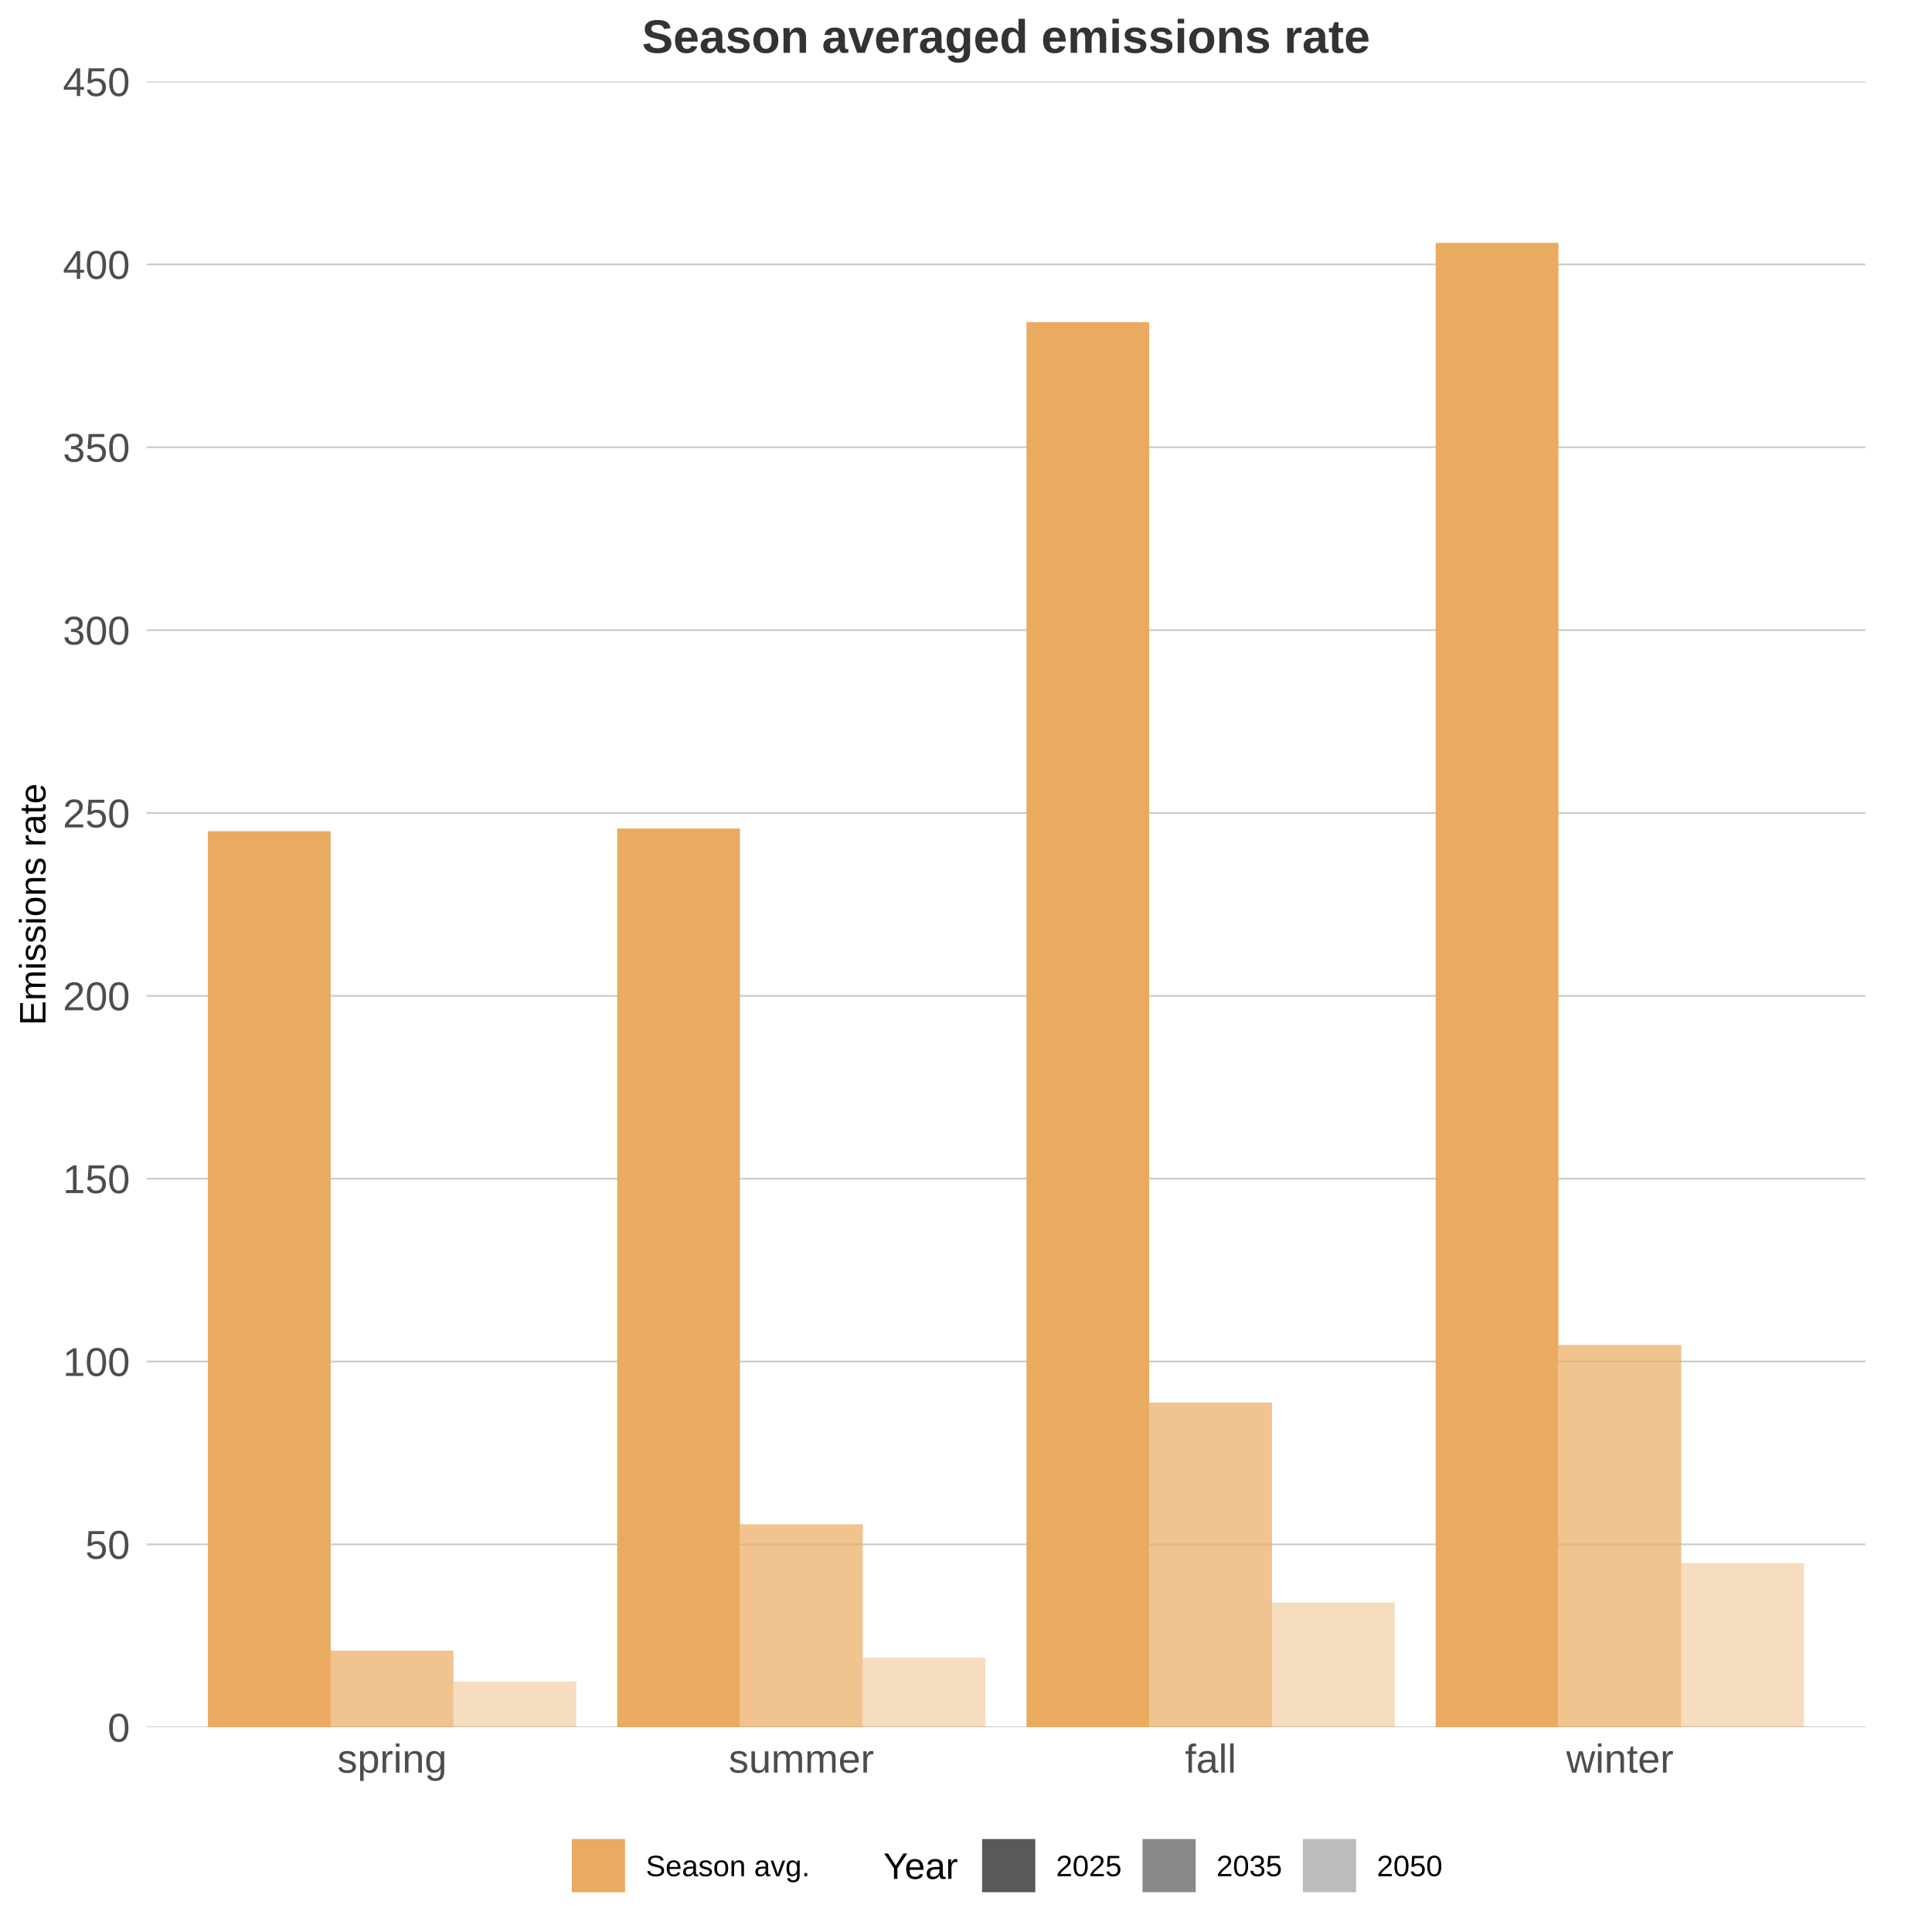
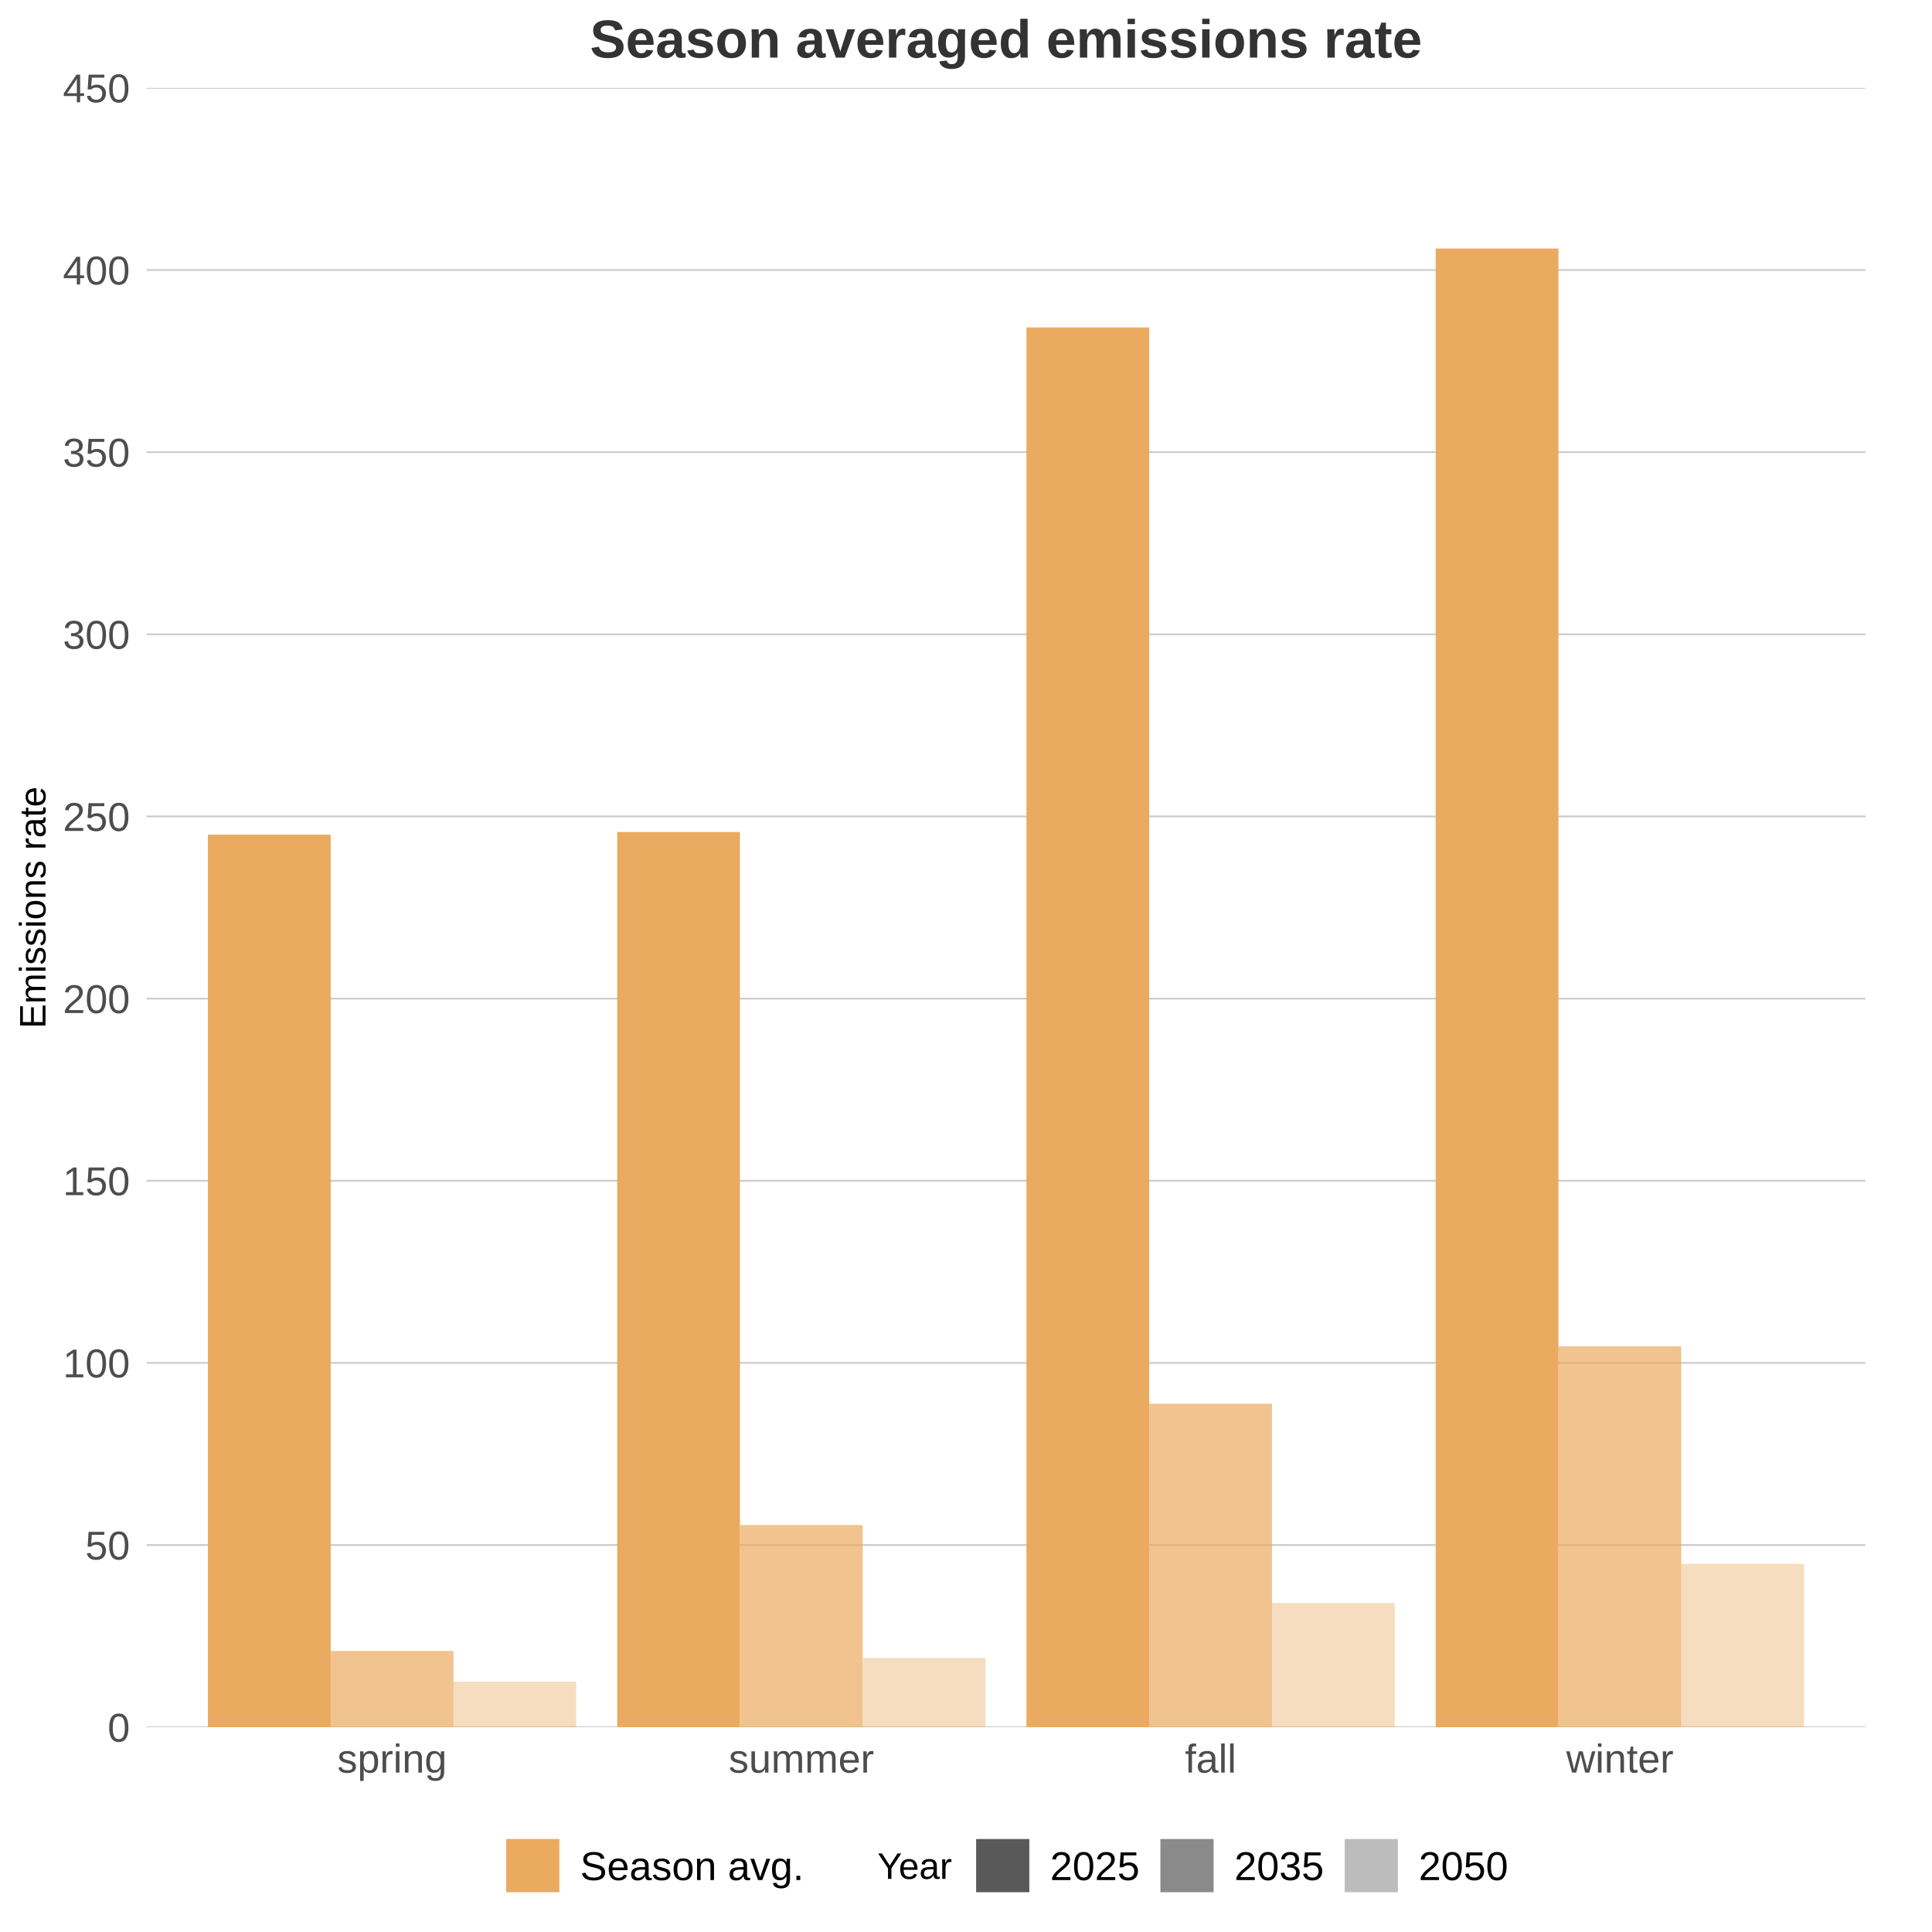
<svg xmlns="http://www.w3.org/2000/svg" class="svglite" width="576.00pt" height="576.00pt" viewBox="0 0 576.00 576.00">
  <defs>
    <style type="text/css">
    .svglite line, .svglite polyline, .svglite polygon, .svglite path, .svglite rect, .svglite circle {
      fill: none;
      stroke: #000000;
      stroke-linecap: round;
      stroke-linejoin: round;
      stroke-miterlimit: 10.00;
    }
    .svglite text {
      white-space: pre;
    }
  </style>
  </defs>
  <rect width="100%" height="100%" style="stroke: none; fill: #FFFFFF;" />
  <defs>
    <clipPath id="cpMC4wMHw1NzYuMDB8MC4wMHw1NzYuMDA=">
      <rect x="0.00" y="0.00" width="576.00" height="576.00" />
    </clipPath>
  </defs>
  <g clip-path="url(#cpMC4wMHw1NzYuMDB8MC4wMHw1NzYuMDA=)">
    <rect x="0.00" y="0.00" width="576.00" height="576.00" style="stroke-width: 1.07; stroke: none; fill: #FFFFFF;" />
  </g>
  <defs>
-     <clipPath id="cpNDMuNjl8NTU2LjE2fDI0LjMyfDUxNC45NA==">
-       <rect x="43.69" y="24.32" width="512.47" height="490.62" />
+     <clipPath id="cpNDMuNjl8NTU2LjE2fDI2LjIwfDUxNC45NA==">
+       <rect x="43.69" y="26.20" width="512.47" height="488.74" />
    </clipPath>
  </defs>
-   <g clip-path="url(#cpNDMuNjl8NTU2LjE2fDI0LjMyfDUxNC45NA==)">
+   <g clip-path="url(#cpNDMuNjl8NTU2LjE2fDI2LjIwfDUxNC45NA==)">
    <polyline points="43.69,514.94 556.16,514.94 " style="stroke-width: 0.53; stroke: #CCCCCC; stroke-linecap: butt;" />
-     <polyline points="43.69,460.43 556.16,460.43 " style="stroke-width: 0.53; stroke: #CCCCCC; stroke-linecap: butt;" />
-     <polyline points="43.69,405.91 556.16,405.91 " style="stroke-width: 0.53; stroke: #CCCCCC; stroke-linecap: butt;" />
-     <polyline points="43.69,351.40 556.16,351.40 " style="stroke-width: 0.53; stroke: #CCCCCC; stroke-linecap: butt;" />
-     <polyline points="43.69,296.89 556.16,296.89 " style="stroke-width: 0.53; stroke: #CCCCCC; stroke-linecap: butt;" />
-     <polyline points="43.69,242.37 556.16,242.37 " style="stroke-width: 0.53; stroke: #CCCCCC; stroke-linecap: butt;" />
-     <polyline points="43.69,187.86 556.16,187.86 " style="stroke-width: 0.53; stroke: #CCCCCC; stroke-linecap: butt;" />
-     <polyline points="43.69,133.34 556.16,133.34 " style="stroke-width: 0.53; stroke: #CCCCCC; stroke-linecap: butt;" />
-     <polyline points="43.69,78.83 556.16,78.83 " style="stroke-width: 0.53; stroke: #CCCCCC; stroke-linecap: butt;" />
-     <polyline points="43.69,24.32 556.16,24.32 " style="stroke-width: 0.53; stroke: #CCCCCC; stroke-linecap: butt;" />
-     <rect x="306.02" y="96.03" width="36.60" height="418.91" style="stroke-width: 1.07; stroke: none; stroke-linecap: butt; stroke-linejoin: miter; fill: #EAAA60;" />
-     <rect x="61.99" y="247.82" width="36.60" height="267.12" style="stroke-width: 1.07; stroke: none; stroke-linecap: butt; stroke-linejoin: miter; fill: #EAAA60;" />
-     <rect x="184.01" y="247.02" width="36.60" height="267.92" style="stroke-width: 1.07; stroke: none; stroke-linecap: butt; stroke-linejoin: miter; fill: #EAAA60;" />
-     <rect x="428.04" y="72.41" width="36.60" height="442.53" style="stroke-width: 1.07; stroke: none; stroke-linecap: butt; stroke-linejoin: miter; fill: #EAAA60;" />
-     <rect x="342.63" y="418.15" width="36.60" height="96.79" style="stroke-width: 1.07; stroke: none; stroke-linecap: butt; stroke-linejoin: miter; fill: #EAAA60; fill-opacity: 0.70;" />
-     <rect x="98.60" y="492.12" width="36.60" height="22.82" style="stroke-width: 1.07; stroke: none; stroke-linecap: butt; stroke-linejoin: miter; fill: #EAAA60; fill-opacity: 0.70;" />
-     <rect x="220.61" y="454.42" width="36.60" height="60.52" style="stroke-width: 1.07; stroke: none; stroke-linecap: butt; stroke-linejoin: miter; fill: #EAAA60; fill-opacity: 0.70;" />
-     <rect x="464.65" y="400.95" width="36.60" height="113.99" style="stroke-width: 1.07; stroke: none; stroke-linecap: butt; stroke-linejoin: miter; fill: #EAAA60; fill-opacity: 0.70;" />
-     <rect x="379.23" y="477.76" width="36.60" height="37.18" style="stroke-width: 1.07; stroke: none; stroke-linecap: butt; stroke-linejoin: miter; fill: #EAAA60; fill-opacity: 0.40;" />
-     <rect x="135.20" y="501.31" width="36.60" height="13.63" style="stroke-width: 1.07; stroke: none; stroke-linecap: butt; stroke-linejoin: miter; fill: #EAAA60; fill-opacity: 0.40;" />
-     <rect x="257.22" y="494.23" width="36.60" height="20.71" style="stroke-width: 1.07; stroke: none; stroke-linecap: butt; stroke-linejoin: miter; fill: #EAAA60; fill-opacity: 0.40;" />
-     <rect x="501.25" y="466.03" width="36.60" height="48.91" style="stroke-width: 1.07; stroke: none; stroke-linecap: butt; stroke-linejoin: miter; fill: #EAAA60; fill-opacity: 0.40;" />
+     <polyline points="43.69,460.64 556.16,460.64 " style="stroke-width: 0.53; stroke: #CCCCCC; stroke-linecap: butt;" />
+     <polyline points="43.69,406.33 556.16,406.33 " style="stroke-width: 0.53; stroke: #CCCCCC; stroke-linecap: butt;" />
+     <polyline points="43.69,352.03 556.16,352.03 " style="stroke-width: 0.53; stroke: #CCCCCC; stroke-linecap: butt;" />
+     <polyline points="43.69,297.72 556.16,297.72 " style="stroke-width: 0.53; stroke: #CCCCCC; stroke-linecap: butt;" />
+     <polyline points="43.69,243.42 556.16,243.42 " style="stroke-width: 0.53; stroke: #CCCCCC; stroke-linecap: butt;" />
+     <polyline points="43.69,189.11 556.16,189.11 " style="stroke-width: 0.53; stroke: #CCCCCC; stroke-linecap: butt;" />
+     <polyline points="43.69,134.81 556.16,134.81 " style="stroke-width: 0.53; stroke: #CCCCCC; stroke-linecap: butt;" />
+     <polyline points="43.69,80.50 556.16,80.50 " style="stroke-width: 0.53; stroke: #CCCCCC; stroke-linecap: butt;" />
+     <polyline points="43.69,26.20 556.16,26.20 " style="stroke-width: 0.53; stroke: #CCCCCC; stroke-linecap: butt;" />
+     <rect x="306.02" y="97.63" width="36.60" height="417.31" style="stroke-width: 1.07; stroke: none; stroke-linecap: butt; stroke-linejoin: miter; fill: #EAAA60;" />
+     <rect x="61.99" y="248.85" width="36.60" height="266.10" style="stroke-width: 1.07; stroke: none; stroke-linecap: butt; stroke-linejoin: miter; fill: #EAAA60;" />
+     <rect x="184.01" y="248.05" width="36.60" height="266.89" style="stroke-width: 1.07; stroke: none; stroke-linecap: butt; stroke-linejoin: miter; fill: #EAAA60;" />
+     <rect x="428.04" y="74.10" width="36.60" height="440.84" style="stroke-width: 1.07; stroke: none; stroke-linecap: butt; stroke-linejoin: miter; fill: #EAAA60;" />
+     <rect x="342.63" y="418.52" width="36.60" height="96.42" style="stroke-width: 1.07; stroke: none; stroke-linecap: butt; stroke-linejoin: miter; fill: #EAAA60; fill-opacity: 0.70;" />
+     <rect x="98.60" y="492.21" width="36.60" height="22.73" style="stroke-width: 1.07; stroke: none; stroke-linecap: butt; stroke-linejoin: miter; fill: #EAAA60; fill-opacity: 0.70;" />
+     <rect x="220.61" y="454.65" width="36.60" height="60.29" style="stroke-width: 1.07; stroke: none; stroke-linecap: butt; stroke-linejoin: miter; fill: #EAAA60; fill-opacity: 0.70;" />
+     <rect x="464.65" y="401.38" width="36.60" height="113.56" style="stroke-width: 1.07; stroke: none; stroke-linecap: butt; stroke-linejoin: miter; fill: #EAAA60; fill-opacity: 0.70;" />
+     <rect x="379.23" y="477.91" width="36.60" height="37.03" style="stroke-width: 1.07; stroke: none; stroke-linecap: butt; stroke-linejoin: miter; fill: #EAAA60; fill-opacity: 0.40;" />
+     <rect x="135.20" y="501.36" width="36.60" height="13.58" style="stroke-width: 1.07; stroke: none; stroke-linecap: butt; stroke-linejoin: miter; fill: #EAAA60; fill-opacity: 0.40;" />
+     <rect x="257.22" y="494.31" width="36.60" height="20.63" style="stroke-width: 1.07; stroke: none; stroke-linecap: butt; stroke-linejoin: miter; fill: #EAAA60; fill-opacity: 0.40;" />
+     <rect x="501.25" y="466.22" width="36.60" height="48.73" style="stroke-width: 1.07; stroke: none; stroke-linecap: butt; stroke-linejoin: miter; fill: #EAAA60; fill-opacity: 0.40;" />
  </g>
  <g clip-path="url(#cpMC4wMHw1NzYuMDB8MC4wMHw1NzYuMDA=)">
    <text x="38.76" y="519.25" text-anchor="end" style="font-size: 12.00px;fill: #4D4D4D; font-family: &quot;Arial&quot;;" textLength="6.67px" lengthAdjust="spacingAndGlyphs">0</text>
-     <text x="38.76" y="464.73" text-anchor="end" style="font-size: 12.00px;fill: #4D4D4D; font-family: &quot;Arial&quot;;" textLength="13.35px" lengthAdjust="spacingAndGlyphs">50</text>
-     <text x="38.76" y="410.22" text-anchor="end" style="font-size: 12.00px;fill: #4D4D4D; font-family: &quot;Arial&quot;;" textLength="20.02px" lengthAdjust="spacingAndGlyphs">100</text>
-     <text x="38.76" y="355.71" text-anchor="end" style="font-size: 12.00px;fill: #4D4D4D; font-family: &quot;Arial&quot;;" textLength="20.02px" lengthAdjust="spacingAndGlyphs">150</text>
-     <text x="38.76" y="301.19" text-anchor="end" style="font-size: 12.00px;fill: #4D4D4D; font-family: &quot;Arial&quot;;" textLength="20.02px" lengthAdjust="spacingAndGlyphs">200</text>
-     <text x="38.76" y="246.68" text-anchor="end" style="font-size: 12.00px;fill: #4D4D4D; font-family: &quot;Arial&quot;;" textLength="20.02px" lengthAdjust="spacingAndGlyphs">250</text>
-     <text x="38.76" y="192.16" text-anchor="end" style="font-size: 12.00px;fill: #4D4D4D; font-family: &quot;Arial&quot;;" textLength="20.02px" lengthAdjust="spacingAndGlyphs">300</text>
-     <text x="38.76" y="137.65" text-anchor="end" style="font-size: 12.00px;fill: #4D4D4D; font-family: &quot;Arial&quot;;" textLength="20.02px" lengthAdjust="spacingAndGlyphs">350</text>
-     <text x="38.76" y="83.14" text-anchor="end" style="font-size: 12.00px;fill: #4D4D4D; font-family: &quot;Arial&quot;;" textLength="20.02px" lengthAdjust="spacingAndGlyphs">400</text>
-     <text x="38.76" y="28.62" text-anchor="end" style="font-size: 12.00px;fill: #4D4D4D; font-family: &quot;Arial&quot;;" textLength="20.02px" lengthAdjust="spacingAndGlyphs">450</text>
+     <text x="38.76" y="464.94" text-anchor="end" style="font-size: 12.00px;fill: #4D4D4D; font-family: &quot;Arial&quot;;" textLength="13.35px" lengthAdjust="spacingAndGlyphs">50</text>
+     <text x="38.76" y="410.64" text-anchor="end" style="font-size: 12.00px;fill: #4D4D4D; font-family: &quot;Arial&quot;;" textLength="20.02px" lengthAdjust="spacingAndGlyphs">100</text>
+     <text x="38.76" y="356.33" text-anchor="end" style="font-size: 12.00px;fill: #4D4D4D; font-family: &quot;Arial&quot;;" textLength="20.02px" lengthAdjust="spacingAndGlyphs">150</text>
+     <text x="38.76" y="302.03" text-anchor="end" style="font-size: 12.00px;fill: #4D4D4D; font-family: &quot;Arial&quot;;" textLength="20.02px" lengthAdjust="spacingAndGlyphs">200</text>
+     <text x="38.76" y="247.72" text-anchor="end" style="font-size: 12.00px;fill: #4D4D4D; font-family: &quot;Arial&quot;;" textLength="20.02px" lengthAdjust="spacingAndGlyphs">250</text>
+     <text x="38.76" y="193.42" text-anchor="end" style="font-size: 12.00px;fill: #4D4D4D; font-family: &quot;Arial&quot;;" textLength="20.02px" lengthAdjust="spacingAndGlyphs">300</text>
+     <text x="38.76" y="139.11" text-anchor="end" style="font-size: 12.00px;fill: #4D4D4D; font-family: &quot;Arial&quot;;" textLength="20.02px" lengthAdjust="spacingAndGlyphs">350</text>
+     <text x="38.76" y="84.81" text-anchor="end" style="font-size: 12.00px;fill: #4D4D4D; font-family: &quot;Arial&quot;;" textLength="20.02px" lengthAdjust="spacingAndGlyphs">400</text>
+     <text x="38.76" y="30.50" text-anchor="end" style="font-size: 12.00px;fill: #4D4D4D; font-family: &quot;Arial&quot;;" textLength="20.02px" lengthAdjust="spacingAndGlyphs">450</text>
    <text x="116.90" y="528.48" text-anchor="middle" style="font-size: 12.00px;fill: #4D4D4D; font-family: &quot;Arial&quot;;" textLength="32.68px" lengthAdjust="spacingAndGlyphs">spring</text>
    <text x="238.91" y="528.48" text-anchor="middle" style="font-size: 12.00px;fill: #4D4D4D; font-family: &quot;Arial&quot;;" textLength="43.33px" lengthAdjust="spacingAndGlyphs">summer</text>
    <text x="360.93" y="528.48" text-anchor="middle" style="font-size: 12.00px;fill: #4D4D4D; font-family: &quot;Arial&quot;;" textLength="15.34px" lengthAdjust="spacingAndGlyphs">fall</text>
    <text x="482.95" y="528.48" text-anchor="middle" style="font-size: 12.00px;fill: #4D4D4D; font-family: &quot;Arial&quot;;" textLength="32.01px" lengthAdjust="spacingAndGlyphs">winter</text>
-     <text transform="translate(13.56,269.63) rotate(-90)" text-anchor="middle" style="font-size: 11.00px; font-family: &quot;Arial&quot;;" textLength="72.14px" lengthAdjust="spacingAndGlyphs">Emissions rate</text>
-     <rect x="170.48" y="548.28" width="15.86" height="15.86" style="stroke-width: 1.07; stroke: none; stroke-linecap: butt; stroke-linejoin: miter; fill: #EAAA60;" />
-     <text x="192.53" y="559.36" style="font-size: 8.80px; font-family: &quot;Arial&quot;;" textLength="48.92px" lengthAdjust="spacingAndGlyphs">Season avg.</text>
-     <text x="263.37" y="560.16" style="font-size: 11.00px; font-family: &quot;Arial&quot;;" textLength="23.24px" lengthAdjust="spacingAndGlyphs">Year</text>
-     <rect x="292.80" y="548.28" width="15.86" height="15.86" style="stroke-width: 1.07; stroke: none; stroke-linecap: butt; stroke-linejoin: miter; fill: #595959;" />
-     <rect x="340.62" y="548.28" width="15.86" height="15.86" style="stroke-width: 1.07; stroke: none; stroke-linecap: butt; stroke-linejoin: miter; fill: #595959; fill-opacity: 0.70;" />
-     <rect x="388.44" y="548.28" width="15.86" height="15.86" style="stroke-width: 1.07; stroke: none; stroke-linecap: butt; stroke-linejoin: miter; fill: #595959; fill-opacity: 0.40;" />
-     <text x="314.85" y="559.36" style="font-size: 8.80px; font-family: &quot;Arial&quot;;" textLength="19.58px" lengthAdjust="spacingAndGlyphs">2025</text>
-     <text x="362.67" y="559.36" style="font-size: 8.80px; font-family: &quot;Arial&quot;;" textLength="19.58px" lengthAdjust="spacingAndGlyphs">2035</text>
-     <text x="410.49" y="559.36" style="font-size: 8.80px; font-family: &quot;Arial&quot;;" textLength="19.58px" lengthAdjust="spacingAndGlyphs">2050</text>
-     <text x="299.92" y="15.74" text-anchor="middle" style="font-size: 14.00px; font-weight: bold;fill: #333333; font-family: &quot;Arial&quot;;" textLength="217.03px" lengthAdjust="spacingAndGlyphs">Season averaged emissions rate</text>
+     <text transform="translate(13.56,270.57) rotate(-90)" text-anchor="middle" style="font-size: 11.00px; font-family: &quot;Arial&quot;;" textLength="72.14px" lengthAdjust="spacingAndGlyphs">Emissions rate</text>
+     <rect x="150.91" y="548.28" width="15.86" height="15.86" style="stroke-width: 1.07; stroke: none; stroke-linecap: butt; stroke-linejoin: miter; fill: #EAAA60;" />
+     <text x="172.96" y="560.52" style="font-size: 12.00px; font-family: &quot;Arial&quot;;" textLength="66.72px" lengthAdjust="spacingAndGlyphs">Season avg.</text>
+     <text x="261.59" y="560.16" style="font-size: 11.00px; font-family: &quot;Arial&quot;;" textLength="23.24px" lengthAdjust="spacingAndGlyphs">Year</text>
+     <rect x="291.02" y="548.28" width="15.86" height="15.86" style="stroke-width: 1.07; stroke: none; stroke-linecap: butt; stroke-linejoin: miter; fill: #595959;" />
+     <rect x="345.96" y="548.28" width="15.86" height="15.86" style="stroke-width: 1.07; stroke: none; stroke-linecap: butt; stroke-linejoin: miter; fill: #595959; fill-opacity: 0.70;" />
+     <rect x="400.90" y="548.28" width="15.86" height="15.86" style="stroke-width: 1.07; stroke: none; stroke-linecap: butt; stroke-linejoin: miter; fill: #595959; fill-opacity: 0.40;" />
+     <text x="313.07" y="560.52" style="font-size: 12.00px; font-family: &quot;Arial&quot;;" textLength="26.70px" lengthAdjust="spacingAndGlyphs">2025</text>
+     <text x="368.01" y="560.52" style="font-size: 12.00px; font-family: &quot;Arial&quot;;" textLength="26.70px" lengthAdjust="spacingAndGlyphs">2035</text>
+     <text x="422.95" y="560.52" style="font-size: 12.00px; font-family: &quot;Arial&quot;;" textLength="26.70px" lengthAdjust="spacingAndGlyphs">2050</text>
+     <text x="299.92" y="17.18" text-anchor="middle" style="font-size: 16.00px; font-weight: bold;fill: #333333; font-family: &quot;Arial&quot;;" textLength="248.10px" lengthAdjust="spacingAndGlyphs">Season averaged emissions rate</text>
  </g>
</svg>
